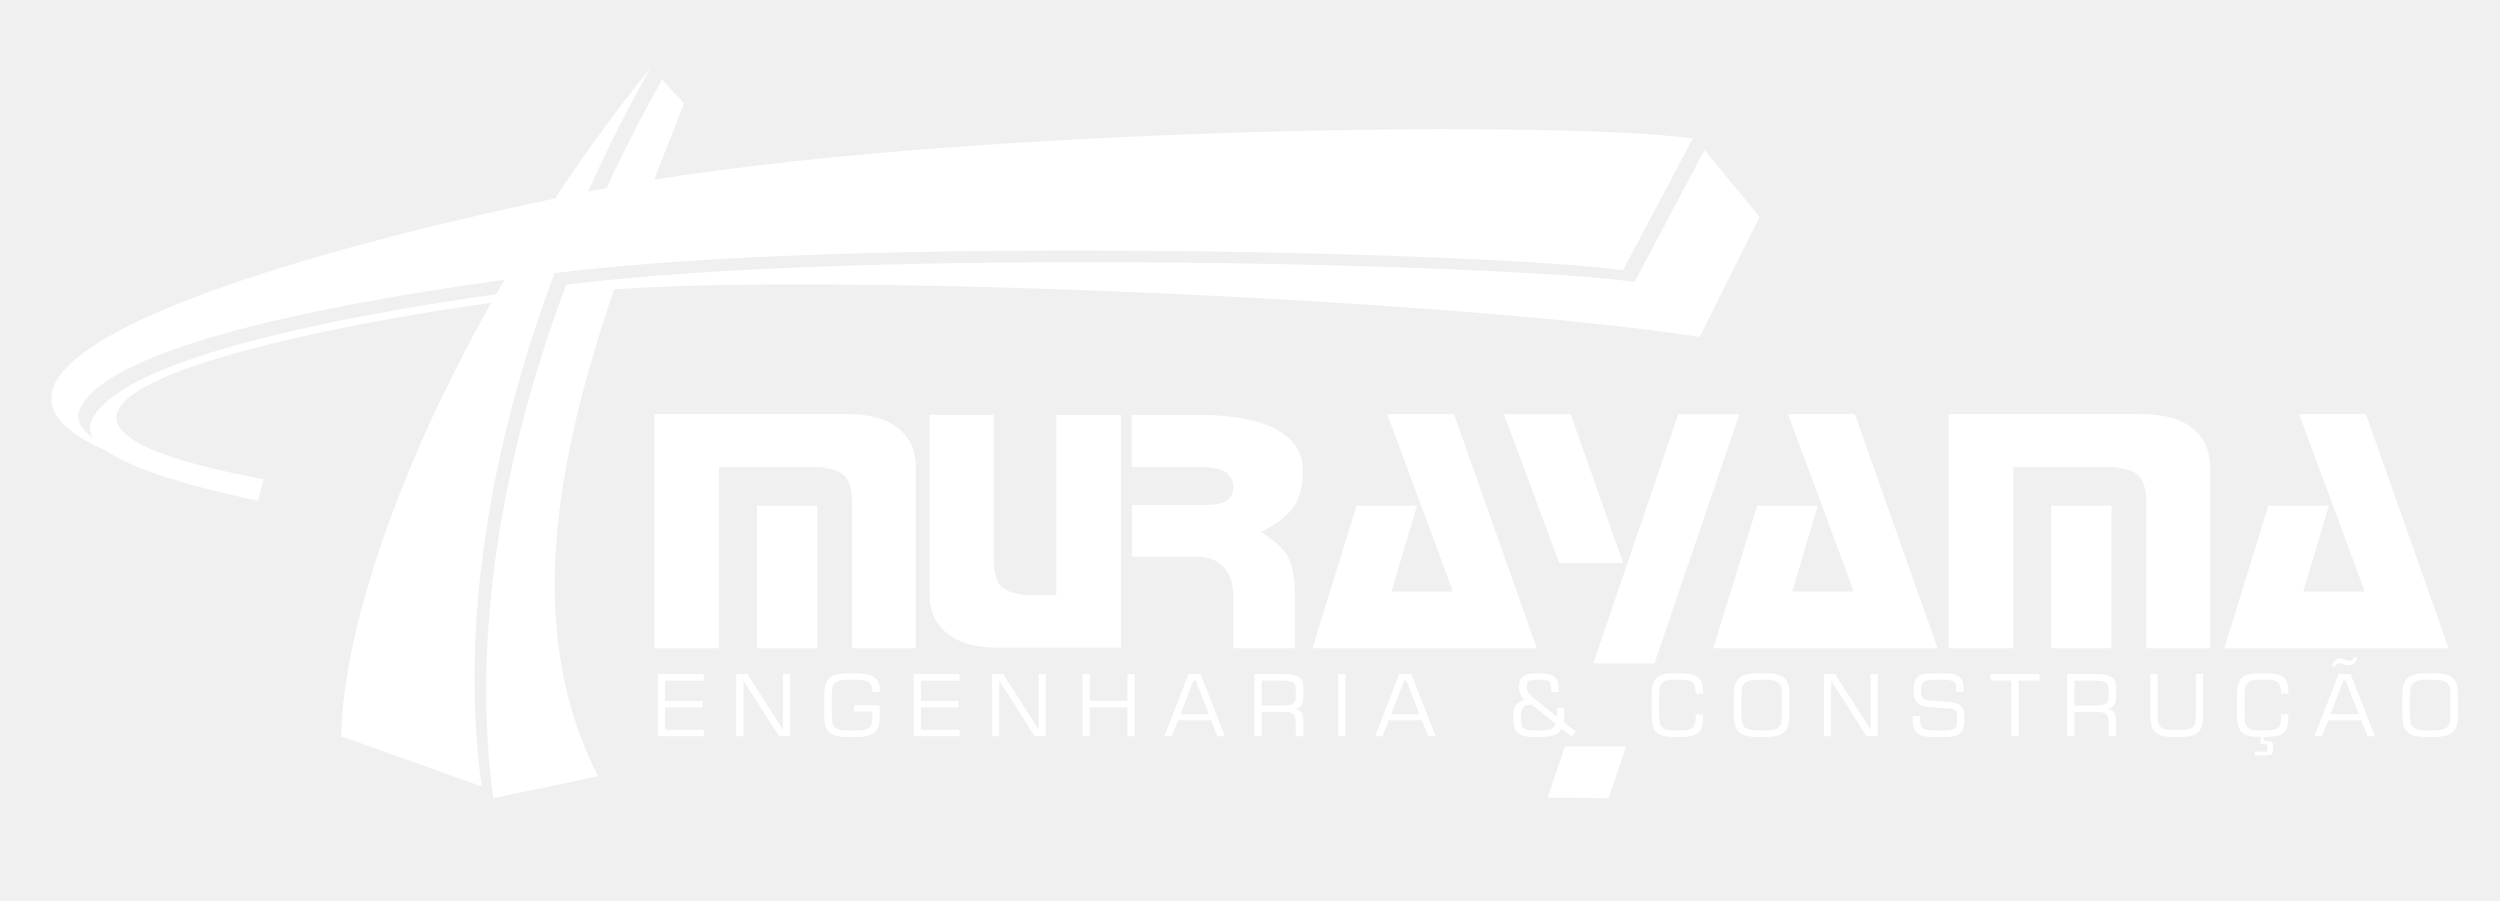
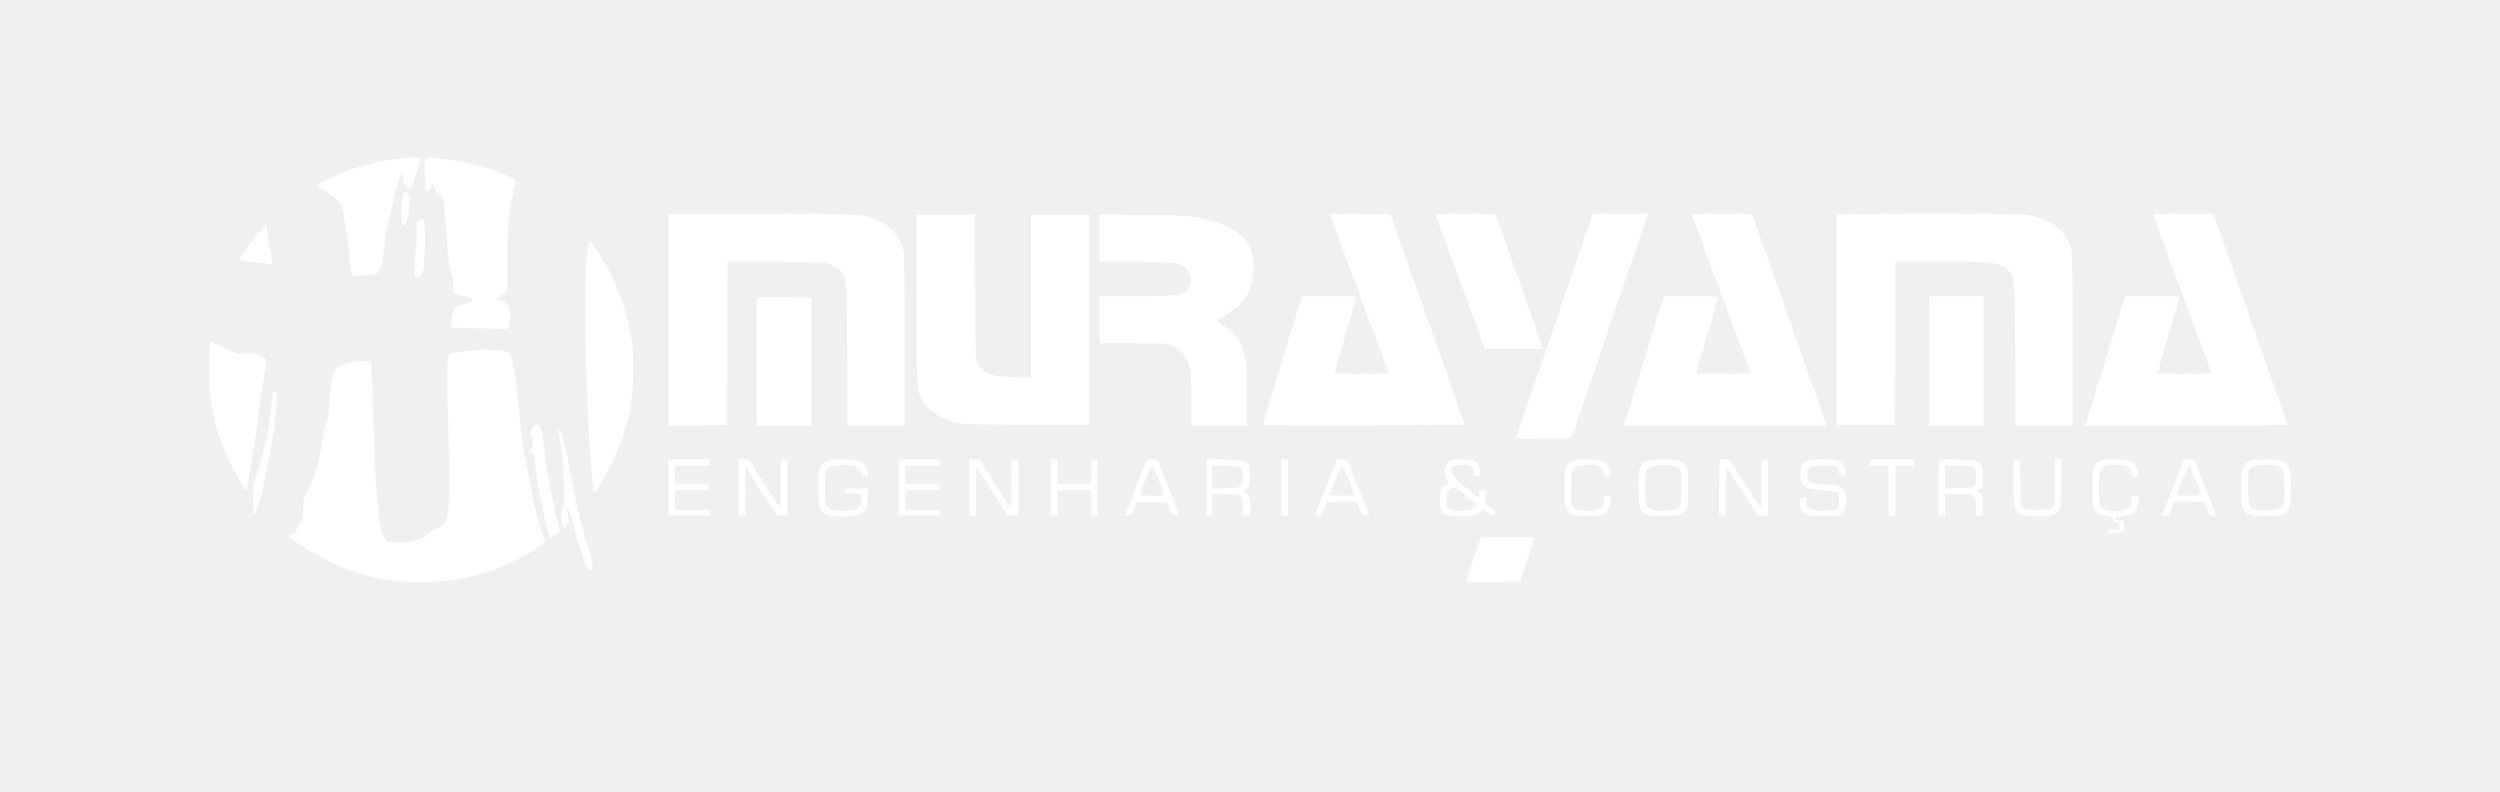
- <svg xmlns="http://www.w3.org/2000/svg" version="1.1" id="Camada_1" x="0px" y="0px" width="134px" height="48.256px" viewBox="0 0 134 48.256" enable-background="new 0 0 134 48.256" xml:space="preserve">
-   <path fill-rule="evenodd" clip-rule="evenodd" fill="#FFFFFF" d="M90.735,7.42l-3.746,7.067c-6.303-0.921-40.908-1.9-57.266,0.152  c-3.459,9.214-5.095,18.979-3.903,27.518l-5.186-1.861l-2.338-0.828c0.007-4.626,2.464-13.739,8.747-24.476  C15.382,16.6,5.742,18.926,4.298,21.878c-0.576,1.178,1.105,2.686,8.893,4.339c-22.116-4.178-5.497-10.925,16.563-15.582  c0.071-0.106,0.14-0.214,0.212-0.321l-0.001,0.002c1.519-2.283,3.158-4.526,4.904-6.673c-1.212,2.136-2.333,4.354-3.349,6.626  C48.272,6.86,82.916,6.365,90.735,7.42" />
-   <path fill="#FFFFFF" d="M113.176,34.746h-3.23v-7.642h3.23V34.746z M118.46,34.746h-3.412v-7.67c0-0.757-0.124-1.271-0.374-1.539  c-0.314-0.342-0.939-0.514-1.872-0.514h-4.883v9.723h-3.466V22.195h10.317c1.23,0,2.164,0.268,2.803,0.804  c0.591,0.502,0.887,1.184,0.887,2.041V34.746z M103.855,34.746H91.832l2.358-7.642h3.244l-1.372,4.604h3.301l-3.523-9.514h3.578  L103.855,34.746z M85.399,35.561l4.559-13.365h3.273l-4.553,13.365H85.399z M86.22,42.78l-3.273-0.025l0.938-2.748h3.28L86.22,42.78  z M82.373,34.746H70.35l2.356-7.642h3.245l-1.372,4.604h3.3l-3.522-9.514h3.577L82.373,34.746z M69.835,25.232  c0,0.721-0.138,1.321-0.415,1.804c-0.315,0.535-0.925,1.03-1.831,1.482c0.712,0.462,1.174,0.869,1.387,1.22  c0.286,0.474,0.43,1.212,0.43,2.221v2.787h-3.301v-2.761c0-0.666-0.168-1.189-0.506-1.572c-0.337-0.386-0.82-0.576-1.449-0.576  h-3.467v-2.761h3.384h0.319c0.526,0,0.905-0.04,1.138-0.125c0.388-0.138,0.581-0.411,0.581-0.818c0-0.462-0.212-0.775-0.637-0.942  c-0.277-0.111-0.726-0.167-1.346-0.167h-3.468v-2.787h3.495c2.172,0,3.73,0.347,4.673,1.039  C69.498,23.775,69.835,24.427,69.835,25.232z M60.085,34.718h-6.573c-1.22,0-2.149-0.269-2.788-0.804  c-0.6-0.499-0.901-1.18-0.901-2.039v-9.639h3.44v7.601c0,0.766,0.12,1.284,0.36,1.553c0.306,0.342,0.925,0.514,1.86,0.514h1.137  v-9.667h3.466V34.718z M43.804,34.746h-3.23v-7.642h3.23V34.746z M49.088,34.746h-3.413v-7.67c0-0.757-0.125-1.271-0.375-1.539  c-0.314-0.342-0.938-0.514-1.872-0.514h-4.881v9.723h-3.467V22.195h10.318c1.23,0,2.164,0.268,2.801,0.804  c0.592,0.502,0.889,1.182,0.889,2.041V34.746z M86.998,30.181l-3.424-0.003l-2.964-7.982h3.578L86.998,30.181z M35.491,4.266  l1.175,1.285c-0.646,1.624-1.286,3.244-1.901,4.856c-0.914,0.155-1.791,0.316-2.623,0.485C33.159,8.621,34.279,6.402,35.491,4.266z   M27.394,16.087c-12.397,1.621-32.338,6.054-13.258,9.598l-0.321,1.156c-7.787-1.654-9.469-3.161-8.893-4.339  c1.445-2.952,11.083-5.278,22.746-6.886C27.575,15.774,27.483,15.93,27.394,16.087z M91.106,18.062  c-12.779-1.995-46.026-3.445-58.193-2.548c-3.191,9.394-4.797,18.358-0.862,26.092l-5.607,1.175  c-1.192-8.538,0.443-18.304,3.903-27.518c16.358-2.052,50.963-1.072,57.265-0.152l3.747-7.066l2.957,3.582L91.106,18.062z   M131.247,34.746h-12.023l2.357-7.642h3.245l-1.374,4.604h3.301l-3.522-9.514h3.579L131.247,34.746z" />
-   <g>
-     <path fill="#FFFFFF" d="M35.262,39.461v-3.333h2.463v0.354h-2.076v1.09h2.017v0.341h-2.017v1.199h2.076v0.35H35.262z" />
-     <path fill="#FFFFFF" d="M39.461,39.461v-3.333h0.599l1.903,2.975v-2.975h0.387v3.333h-0.599l-1.903-2.979v2.979H39.461z" />
-     <path fill="#FFFFFF" d="M44.18,37.229c0-0.426,0.093-0.722,0.278-0.89s0.515-0.252,0.986-0.252h0.445   c0.433,0,0.752,0.069,0.957,0.209s0.308,0.357,0.308,0.652v0.142h-0.401V37.05c0-0.229-0.061-0.39-0.184-0.479   c-0.123-0.091-0.356-0.136-0.703-0.136h-0.309c-0.24,0-0.414,0.013-0.519,0.038c-0.105,0.025-0.195,0.068-0.27,0.128   c-0.067,0.055-0.115,0.129-0.143,0.222c-0.027,0.092-0.041,0.259-0.041,0.499v0.949c0,0.238,0.014,0.404,0.041,0.496   c0.027,0.093,0.075,0.167,0.143,0.222c0.074,0.061,0.162,0.103,0.265,0.128c0.102,0.025,0.276,0.038,0.523,0.038h0.309   c0.224,0,0.382-0.011,0.475-0.033s0.173-0.061,0.24-0.114c0.063-0.051,0.107-0.12,0.134-0.208c0.025-0.089,0.038-0.239,0.038-0.452   v-0.206h-0.974v-0.338h1.375v0.557c0,0.427-0.093,0.724-0.278,0.892c-0.186,0.167-0.514,0.25-0.986,0.25h-0.445   c-0.472,0-0.801-0.083-0.986-0.25c-0.186-0.168-0.278-0.465-0.278-0.892V37.229z" />
-     <path fill="#FFFFFF" d="M48.971,39.461v-3.333h2.463v0.354h-2.076v1.09h2.017v0.341h-2.017v1.199h2.076v0.35H48.971z" />
-     <path fill="#FFFFFF" d="M53.17,39.461v-3.333h0.599l1.903,2.975v-2.975h0.387v3.333H55.46l-1.903-2.979v2.979H53.17z" />
-     <path fill="#FFFFFF" d="M58.024,39.461v-3.333h0.387v1.439h2.023v-1.439h0.387v3.333h-0.387v-1.545h-2.023v1.545H58.024z" />
-     <path fill="#FFFFFF" d="M62.412,39.461l1.297-3.333h0.64l1.304,3.333h-0.4l-0.335-0.853h-1.776l-0.328,0.853H62.412z    M63.271,38.279h1.521l-0.701-1.798h-0.125L63.271,38.279z" />
-     <path fill="#FFFFFF" d="M67.235,39.461v-3.333h1.585c0.395,0,0.666,0.056,0.814,0.167c0.149,0.111,0.224,0.31,0.224,0.594v0.504   c0,0.175-0.038,0.312-0.112,0.411c-0.075,0.099-0.188,0.161-0.341,0.187c0.167,0.037,0.284,0.105,0.352,0.204   s0.102,0.253,0.102,0.465v0.802h-0.406v-0.688c0-0.238-0.04-0.4-0.119-0.484s-0.234-0.126-0.466-0.126h-1.245v1.298H67.235z    M68.742,36.481h-1.12v1.334h1.12c0.293,0,0.484-0.034,0.574-0.103c0.091-0.068,0.136-0.191,0.136-0.369v-0.39   c0-0.181-0.044-0.305-0.131-0.372C69.234,36.516,69.041,36.481,68.742,36.481z" />
-     <path fill="#FFFFFF" d="M71.724,39.461v-3.333h0.392v3.333H71.724z" />
-     <path fill="#FFFFFF" d="M73.706,39.461l1.297-3.333h0.64l1.304,3.333h-0.4l-0.335-0.853h-1.776l-0.328,0.853H73.706z    M74.564,38.279h1.521l-0.701-1.798H75.26L74.564,38.279z" />
-     <path fill="#FFFFFF" d="M83.697,39.049c-0.08,0.17-0.211,0.289-0.392,0.356c-0.181,0.066-0.499,0.101-0.955,0.101   c-0.324,0-0.559-0.021-0.703-0.063c-0.145-0.043-0.264-0.116-0.356-0.219c-0.062-0.07-0.106-0.168-0.135-0.293   c-0.028-0.126-0.042-0.297-0.042-0.515c0-0.284,0.049-0.494,0.146-0.632c0.098-0.137,0.259-0.228,0.485-0.271   c-0.109-0.073-0.191-0.168-0.244-0.283s-0.079-0.257-0.079-0.424c0-0.269,0.074-0.456,0.222-0.562   c0.148-0.104,0.424-0.157,0.826-0.157c0.379,0,0.65,0.057,0.815,0.17c0.166,0.113,0.248,0.299,0.248,0.558v0.279h-0.392V36.84   c0-0.16-0.035-0.268-0.106-0.322c-0.07-0.056-0.259-0.083-0.565-0.083c-0.294,0-0.475,0.024-0.542,0.074   c-0.066,0.049-0.1,0.148-0.1,0.298c0,0.212,0.109,0.404,0.33,0.579c0.011,0.009,0.021,0.017,0.028,0.022l1.265,1.003v-0.463h0.391   v0.49c0,0.032-0.002,0.07-0.007,0.113c-0.005,0.044-0.013,0.093-0.023,0.148l0.663,0.523l-0.227,0.26L83.697,39.049z    M83.379,38.792l-1.293-1.025c-0.214,0.003-0.362,0.052-0.445,0.146c-0.084,0.095-0.125,0.274-0.125,0.538   c0,0.187,0.01,0.319,0.031,0.398s0.057,0.139,0.107,0.18c0.055,0.046,0.142,0.078,0.261,0.097c0.118,0.019,0.333,0.028,0.643,0.028   c0.257,0,0.448-0.028,0.575-0.085C83.261,39.013,83.343,38.92,83.379,38.792z" />
-     <path fill="#FFFFFF" d="M88.527,37.229c0-0.427,0.086-0.724,0.259-0.891c0.172-0.168,0.476-0.251,0.911-0.251h0.411   c0.432,0,0.735,0.072,0.91,0.216c0.175,0.145,0.262,0.389,0.262,0.733v0.146h-0.401v-0.092c0-0.253-0.054-0.425-0.162-0.518   c-0.108-0.092-0.321-0.139-0.637-0.139h-0.271c-0.213,0-0.367,0.013-0.464,0.037s-0.177,0.066-0.241,0.124   c-0.064,0.057-0.11,0.131-0.136,0.223c-0.026,0.092-0.039,0.26-0.039,0.503v0.949c0,0.241,0.013,0.408,0.039,0.5   c0.025,0.092,0.071,0.166,0.136,0.223c0.064,0.059,0.143,0.1,0.234,0.124s0.249,0.037,0.471,0.037h0.271   c0.323,0,0.539-0.049,0.646-0.146c0.107-0.097,0.161-0.283,0.161-0.558c0-0.041-0.001-0.073-0.002-0.096   c0-0.022-0.002-0.044-0.003-0.063h0.398v0.219c0,0.37-0.085,0.628-0.254,0.772s-0.475,0.217-0.918,0.217h-0.411   c-0.436,0-0.739-0.083-0.911-0.25c-0.173-0.168-0.259-0.465-0.259-0.892V37.229z" />
-     <path fill="#FFFFFF" d="M92.938,37.229c0-0.426,0.093-0.722,0.278-0.89s0.516-0.252,0.988-0.252h0.443   c0.479,0,0.809,0.083,0.992,0.248c0.184,0.166,0.274,0.464,0.274,0.894v1.13c0,0.427-0.093,0.724-0.279,0.892   c-0.187,0.167-0.516,0.25-0.987,0.25h-0.443c-0.473,0-0.803-0.083-0.988-0.25c-0.186-0.168-0.278-0.465-0.278-0.892V37.229z    M94.533,36.435h-0.217c-0.247,0-0.422,0.013-0.523,0.038c-0.103,0.025-0.19,0.068-0.265,0.128   c-0.069,0.057-0.118,0.133-0.146,0.229c-0.028,0.096-0.042,0.261-0.042,0.495v0.945c0,0.232,0.014,0.396,0.042,0.491   s0.077,0.17,0.146,0.227c0.074,0.061,0.162,0.103,0.265,0.128c0.102,0.025,0.276,0.038,0.523,0.038h0.217   c0.247,0,0.422-0.013,0.526-0.038c0.104-0.025,0.192-0.067,0.267-0.128c0.067-0.055,0.114-0.129,0.143-0.222   c0.027-0.092,0.041-0.258,0.041-0.496v-0.949c0-0.234-0.015-0.399-0.043-0.496c-0.028-0.096-0.076-0.173-0.146-0.229   c-0.072-0.058-0.16-0.1-0.262-0.124C94.957,36.447,94.781,36.435,94.533,36.435z" />
-     <path fill="#FFFFFF" d="M97.761,39.461v-3.333h0.599l1.903,2.975v-2.975h0.388v3.333h-0.6l-1.903-2.979v2.979H97.761z" />
-     <path fill="#FFFFFF" d="M102.518,38.375h0.392v0.063c0,0.198,0.016,0.345,0.047,0.438s0.083,0.16,0.155,0.199   c0.057,0.029,0.145,0.051,0.262,0.063c0.118,0.013,0.361,0.02,0.729,0.02c0.199,0,0.354-0.013,0.465-0.037   c0.109-0.024,0.191-0.064,0.245-0.12c0.029-0.029,0.052-0.08,0.065-0.152c0.015-0.071,0.021-0.168,0.021-0.291   c0-0.247-0.026-0.403-0.079-0.467s-0.156-0.101-0.313-0.112l-1.082-0.081c-0.324-0.023-0.549-0.101-0.673-0.23   s-0.187-0.349-0.187-0.656c0-0.193,0.021-0.35,0.062-0.468c0.041-0.117,0.107-0.215,0.198-0.293c0.071-0.06,0.17-0.102,0.297-0.126   c0.128-0.025,0.353-0.037,0.675-0.037h0.125c0.36,0,0.614,0.017,0.761,0.049c0.147,0.033,0.271,0.09,0.369,0.17   c0.067,0.054,0.118,0.131,0.15,0.229c0.032,0.1,0.048,0.223,0.048,0.371c0,0.043,0,0.076-0.001,0.1   c-0.001,0.022-0.002,0.043-0.004,0.062h-0.392v-0.083c0-0.122-0.007-0.216-0.022-0.281c-0.015-0.064-0.038-0.112-0.071-0.145   c-0.049-0.046-0.136-0.078-0.261-0.097s-0.362-0.028-0.711-0.028c-0.362,0-0.589,0.039-0.682,0.116   c-0.093,0.078-0.14,0.233-0.14,0.466c0,0.191,0.03,0.323,0.091,0.396s0.178,0.115,0.351,0.128l1.104,0.088   c0.289,0.023,0.492,0.1,0.608,0.227c0.116,0.128,0.175,0.341,0.175,0.64c0,0.218-0.015,0.382-0.045,0.491s-0.079,0.201-0.148,0.274   c-0.085,0.091-0.199,0.154-0.343,0.191c-0.145,0.036-0.406,0.055-0.787,0.055h-0.175c-0.323,0-0.553-0.016-0.688-0.047   c-0.134-0.031-0.246-0.086-0.336-0.164c-0.088-0.071-0.153-0.168-0.194-0.291c-0.042-0.122-0.063-0.277-0.063-0.465V38.375z" />
-     <path fill="#FFFFFF" d="M106.69,36.481v-0.354h2.631v0.354h-1.123v2.979h-0.39v-2.979H106.69z" />
-     <path fill="#FFFFFF" d="M110.802,39.461v-3.333h1.585c0.395,0,0.666,0.056,0.814,0.167c0.149,0.111,0.224,0.31,0.224,0.594v0.504   c0,0.175-0.038,0.312-0.112,0.411c-0.075,0.099-0.188,0.161-0.341,0.187c0.167,0.037,0.284,0.105,0.352,0.204   s0.102,0.253,0.102,0.465v0.802h-0.406v-0.688c0-0.238-0.04-0.4-0.119-0.484s-0.234-0.126-0.466-0.126h-1.245v1.298H110.802z    M112.309,36.481h-1.12v1.334h1.12c0.293,0,0.484-0.034,0.574-0.103c0.091-0.068,0.136-0.191,0.136-0.369v-0.39   c0-0.181-0.044-0.305-0.131-0.372C112.801,36.516,112.607,36.481,112.309,36.481z" />
-     <path fill="#FFFFFF" d="M115.258,36.128h0.392v2.187c0,0.215,0.012,0.365,0.036,0.45s0.066,0.154,0.127,0.206   c0.063,0.054,0.138,0.092,0.225,0.113c0.088,0.021,0.238,0.032,0.452,0.032h0.368c0.215,0,0.367-0.011,0.455-0.032   s0.163-0.06,0.227-0.113c0.058-0.051,0.099-0.118,0.122-0.204c0.023-0.085,0.035-0.235,0.035-0.452v-2.187h0.392v2.231   c0,0.426-0.088,0.722-0.265,0.89c-0.178,0.168-0.49,0.252-0.938,0.252h-0.425c-0.448,0-0.761-0.084-0.938-0.252   s-0.266-0.464-0.266-0.89V36.128z" />
-     <path fill="#FFFFFF" d="M119.904,37.229c0-0.427,0.086-0.724,0.259-0.891c0.172-0.168,0.476-0.251,0.911-0.251h0.411   c0.432,0,0.735,0.072,0.91,0.216c0.175,0.145,0.262,0.389,0.262,0.733v0.146h-0.401v-0.092c0-0.253-0.054-0.425-0.162-0.518   c-0.108-0.092-0.321-0.139-0.637-0.139h-0.271c-0.213,0-0.367,0.013-0.464,0.037s-0.177,0.066-0.241,0.124   c-0.064,0.057-0.11,0.131-0.136,0.223c-0.026,0.092-0.039,0.26-0.039,0.503v0.949c0,0.241,0.013,0.408,0.039,0.5   c0.025,0.092,0.071,0.166,0.136,0.223c0.064,0.059,0.143,0.1,0.234,0.124s0.249,0.037,0.471,0.037h0.271   c0.323,0,0.539-0.049,0.646-0.146c0.107-0.097,0.161-0.283,0.161-0.558c0-0.041-0.001-0.073-0.002-0.096   c0-0.022-0.002-0.044-0.003-0.063h0.398v0.219c0,0.37-0.085,0.628-0.254,0.772s-0.475,0.217-0.918,0.217h-0.411   c-0.436,0-0.739-0.083-0.911-0.25c-0.173-0.168-0.259-0.465-0.259-0.892V37.229z M121.324,39.461v0.258h0.151   c0.149,0,0.246,0.02,0.29,0.06c0.044,0.041,0.066,0.143,0.066,0.307c0,0.181-0.021,0.293-0.063,0.337   c-0.042,0.044-0.139,0.066-0.289,0.066h-0.623v-0.197h0.503c0.083,0,0.134-0.01,0.152-0.031c0.02-0.021,0.028-0.083,0.028-0.186   c0-0.091-0.008-0.147-0.024-0.169s-0.07-0.032-0.161-0.032h-0.185v-0.412H121.324z" />
-     <path fill="#FFFFFF" d="M124.056,39.461l1.297-3.333h0.64l1.304,3.333h-0.4l-0.335-0.853h-1.776l-0.328,0.853H124.056z    M124.914,38.279h1.521l-0.701-1.798h-0.125L124.914,38.279z M126.355,35.253c-0.041,0.134-0.1,0.235-0.175,0.302   c-0.076,0.067-0.168,0.101-0.276,0.101c-0.021,0-0.046-0.001-0.071-0.005c-0.026-0.004-0.055-0.01-0.084-0.017l-0.225-0.063   c-0.028-0.009-0.052-0.015-0.07-0.019s-0.038-0.006-0.057-0.006c-0.044,0-0.085,0.015-0.123,0.043   c-0.037,0.028-0.069,0.067-0.094,0.118h-0.189c0.035-0.13,0.092-0.229,0.17-0.299c0.079-0.069,0.176-0.104,0.29-0.104   c0.025,0,0.049,0.001,0.068,0.004c0.021,0.003,0.04,0.008,0.057,0.014l0.229,0.069c0.019,0.006,0.04,0.011,0.063,0.016   s0.046,0.007,0.066,0.007c0.053,0,0.099-0.013,0.135-0.039c0.037-0.026,0.067-0.067,0.091-0.122H126.355z" />
-     <path fill="#FFFFFF" d="M128.769,37.229c0-0.426,0.093-0.722,0.278-0.89s0.516-0.252,0.988-0.252h0.443   c0.479,0,0.809,0.083,0.992,0.248c0.184,0.166,0.274,0.464,0.274,0.894v1.13c0,0.427-0.093,0.724-0.279,0.892   c-0.187,0.167-0.516,0.25-0.987,0.25h-0.443c-0.473,0-0.803-0.083-0.988-0.25c-0.186-0.168-0.278-0.465-0.278-0.892V37.229z    M130.363,36.435h-0.217c-0.247,0-0.422,0.013-0.523,0.038c-0.103,0.025-0.19,0.068-0.265,0.128   c-0.069,0.057-0.118,0.133-0.146,0.229c-0.028,0.096-0.042,0.261-0.042,0.495v0.945c0,0.232,0.014,0.396,0.042,0.491   s0.077,0.17,0.146,0.227c0.074,0.061,0.162,0.103,0.265,0.128c0.102,0.025,0.276,0.038,0.523,0.038h0.217   c0.247,0,0.422-0.013,0.526-0.038c0.104-0.025,0.192-0.067,0.267-0.128c0.067-0.055,0.114-0.129,0.143-0.222   c0.027-0.092,0.041-0.258,0.041-0.496v-0.949c0-0.234-0.015-0.399-0.043-0.496c-0.028-0.096-0.076-0.173-0.146-0.229   c-0.072-0.058-0.16-0.1-0.262-0.124C130.787,36.447,130.611,36.435,130.363,36.435z" />
+ <svg xmlns="http://www.w3.org/2000/svg" version="1.0" width="2667" height="844" preserveAspectRatio="xMidYMid meet">
+   <rect id="backgroundrect" width="100%" height="100%" x="0" y="0" fill="none" stroke="none" />
+   <g class="currentLayer" style="">
+     <g transform="translate(0,844) scale(0.1,-0.1) " fill="#ffffff" stroke="#ffffff" id="svg_1" class="selected" stroke-opacity="1" fill-opacity="1">
+       <path d="M4280 6749 c-189 -17 -433 -75 -612 -145 -91 -36 -288 -130 -288 -138 0 -2 34 -25 75 -51 105 -65 179 -135 193 -182 23 -79 53 -265 77 -481 14 -123 25 -230 25 -239 0 -14 14 -15 118 -10 64 3 129 11 144 17 40 19 57 66 74 198 27 220 46 332 70 420 13 48 40 156 59 239 39 173 58 221 81 203 9 -9 12 -24 8 -49 -7 -44 24 -91 61 -91 28 0 38 15 55 90 7 30 21 72 31 95 9 22 20 61 24 88 l7 47 -53 -1 c-30 -1 -97 -6 -149 -10z" id="svg_2" stroke="#ffffff" stroke-opacity="1" fill="#ffffff" fill-opacity="1" />
+       <path d="M4534 6746 c-11 -29 0 -324 13 -337 18 -18 53 16 53 53 0 42 13 34 35 -24 14 -36 30 -59 52 -73 20 -12 37 -33 43 -55 6 -19 18 -145 26 -280 18 -311 38 -474 61 -509 13 -19 17 -45 16 -101 -1 -41 0 -82 3 -91 5 -19 42 -35 99 -44 67 -11 105 -26 105 -41 0 -17 -94 -64 -130 -64 -54 -1 -85 -54 -96 -163 l-7 -66 34 -5 c19 -3 158 -7 310 -9 l276 -5 7 61 c17 168 5 204 -83 236 -34 12 -61 24 -61 27 0 3 24 16 54 29 76 34 78 41 70 319 -9 322 15 612 67 811 12 44 22 86 23 94 2 27 -281 137 -475 185 -111 27 -271 51 -407 61 -68 5 -83 4 -88 -9z" id="svg_3" stroke="#ffffff" stroke-opacity="1" fill="#ffffff" fill-opacity="1" />
+       <path d="M4300 6371 c-5 -11 -13 -84 -16 -163 -5 -117 -3 -146 9 -162 14 -19 15 -19 33 8 36 57 58 248 34 310 -11 31 -45 35 -60 7z" id="svg_4" stroke="#ffffff" stroke-opacity="1" fill="#ffffff" fill-opacity="1" />
+       <path d="M7130 5030 l0 -1130 313 2 312 3 3 873 2 873 513 -3 c502 -4 513 -4 580 -26 88 -30 136 -76 162 -158 18 -55 19 -107 23 -811 l3 -753 305 0 304 0 0 899 c0 555 -4 919 -10 952 -33 181 -176 323 -375 374 -123 31 -238 35 -1182 35 l-953 0 0 -1130z" id="svg_5" stroke="#ffffff" stroke-opacity="1" fill="#ffffff" fill-opacity="1" />
+       <path d="M14190 6153 c0 -5 141 -388 314 -853 l313 -845 -290 -3 c-160 -1 -291 -1 -293 1 -2 2 50 184 116 404 66 221 120 407 120 412 0 8 -92 11 -289 11 l-289 0 -11 -32 c-101 -321 -411 -1341 -408 -1344 2 -2 488 -3 1079 -2 l1076 3 -398 1125 -398 1125 -321 3 c-177 1 -321 -1 -321 -5z" id="svg_6" stroke="#ffffff" stroke-opacity="1" fill="#ffffff" fill-opacity="1" />
+       <path d="M15312 6151 c2 -4 122 -328 267 -720 l264 -711 308 0 308 0 -39 113 c-100 290 -460 1310 -465 1318 -8 12 -648 12 -643 0z" id="svg_7" stroke="#ffffff" stroke-opacity="1" fill="#ffffff" fill-opacity="1" />
+       <path d="M16985 6143 c-5 -14 -519 -1517 -781 -2286 l-33 -97 297 2 296 3 273 800 c150 440 333 979 407 1198 l135 397 -293 0 c-271 0 -294 -1 -301 -17z" id="svg_8" stroke="#ffffff" stroke-opacity="1" fill="#ffffff" fill-opacity="1" />
+       <path d="M18050 6153 c0 -5 141 -388 313 -853 l313 -845 -289 -3 c-160 -1 -292 -1 -294 1 -2 2 51 185 117 406 66 222 120 407 120 412 0 5 -125 9 -289 9 l-290 0 -35 -112 c-122 -395 -377 -1223 -382 -1243 l-6 -25 1077 0 1077 0 -4 23 c-4 17 -758 2155 -783 2220 -7 16 -32 17 -326 17 -175 0 -319 -3 -319 -7z" id="svg_9" stroke="#ffffff" stroke-opacity="1" fill="#ffffff" fill-opacity="1" />
+       <path d="M19595 6148 c-3 -7 -4 -515 -3 -1128 l3 -1115 310 0 310 0 3 873 2 872 478 0 c506 -1 587 -7 669 -48 53 -28 88 -71 110 -135 16 -47 18 -121 21 -809 l3 -758 304 0 305 0 0 905 c0 626 -3 920 -11 957 -46 218 -227 356 -512 387 -147 17 -1986 15 -1992 -1z" id="svg_10" stroke="#ffffff" stroke-opacity="1" fill="#ffffff" fill-opacity="1" />
+       <path d="M22970 6153 c0 -5 141 -388 313 -853 l313 -845 -289 -3 c-160 -1 -292 -1 -294 1 -1 2 51 185 117 406 66 221 120 406 120 411 0 6 -109 10 -290 10 l-289 0 -32 -102 c-17 -57 -110 -357 -205 -667 -96 -311 -177 -575 -180 -588 l-6 -23 1076 0 c855 0 1076 3 1076 13 0 10 -751 2145 -781 2220 l-11 27 -319 0 c-176 0 -319 -3 -319 -7z" id="svg_11" stroke="#ffffff" stroke-opacity="1" fill="#ffffff" fill-opacity="1" />
+       <path d="M9780 5253 c0 -977 0 -970 56 -1074 72 -132 227 -226 424 -258 41 -7 307 -11 713 -11 l647 0 0 1120 0 1120 -310 0 -310 0 0 -872 0 -871 -172 6 c-271 10 -357 45 -405 167 -17 42 -18 103 -21 808 l-3 762 -309 0 -310 0 0 -897z" id="svg_12" stroke="#ffffff" stroke-opacity="1" fill="#ffffff" fill-opacity="1" />
+       <path d="M11730 5902 l0 -251 393 -3 c339 -4 399 -7 445 -22 73 -24 111 -60 127 -123 22 -86 -4 -156 -69 -187 -64 -30 -145 -36 -523 -36 l-373 0 0 -250 0 -250 355 0 c330 0 358 -1 408 -20 115 -43 188 -146 207 -290 5 -41 10 -186 10 -322 l0 -248 296 0 296 0 -4 348 c-5 315 -7 354 -27 426 -11 44 -32 98 -45 121 -29 49 -133 149 -199 190 -26 17 -47 32 -47 35 1 3 39 27 85 54 200 116 283 238 305 448 35 340 -161 526 -638 605 -76 12 -197 17 -549 20 l-453 5 0 -250z" id="svg_13" stroke="#ffffff" stroke-opacity="1" fill="#ffffff" fill-opacity="1" />
+       <path d="M4461 6081 c-18 -18 -19 -30 -14 -108 3 -55 -1 -133 -11 -208 -9 -65 -16 -152 -16 -192 0 -61 3 -74 19 -83 64 -34 90 68 94 366 2 194 -4 244 -33 244 -11 0 -29 -9 -39 -19z" id="svg_14" stroke="#ffffff" stroke-opacity="1" fill="#ffffff" fill-opacity="1" />
+       <path d="M2762 5955 c-88 -106 -202 -266 -202 -284 0 -6 4 -11 8 -11 5 0 82 -9 171 -20 90 -11 165 -19 166 -18 2 2 -6 48 -17 103 -11 55 -25 152 -32 215 l-12 115 -82 -100z" id="svg_15" stroke="#ffffff" stroke-opacity="1" fill="#ffffff" fill-opacity="1" />
+       <path d="M6286 5849 c-3 -13 -10 -44 -16 -69 -49 -217 -20 -1783 46 -2415 7 -77 14 -148 14 -157 0 -35 21 -17 71 60 78 120 191 355 237 492 87 263 116 446 116 730 1 217 -9 315 -50 498 -65 291 -199 590 -369 825 -40 55 -44 58 -49 36z" id="svg_16" stroke="#ffffff" stroke-opacity="1" fill="#ffffff" fill-opacity="1" />
+       <path d="M20580 4590 l0 -690 290 0 290 0 0 690 0 690 -290 0 -290 0 0 -690z" id="svg_17" stroke="#ffffff" stroke-opacity="1" fill="#ffffff" fill-opacity="1" />
+       <path d="M8075 5258 c-3 -7 -4 -317 -3 -688 l3 -675 290 0 290 0 0 685 0 685 -288 3 c-225 2 -289 0 -292 -10z" id="svg_18" stroke="#ffffff" stroke-opacity="1" fill="#ffffff" fill-opacity="1" />
+       <path d="M2245 4783 c-14 -33 -18 -424 -6 -533 29 -264 99 -508 216 -745 67 -137 163 -301 171 -293 15 15 119 670 140 883 8 82 26 208 40 280 39 200 40 219 16 243 -33 33 -118 53 -213 51 -79 -2 -89 1 -179 41 -52 23 -114 53 -136 67 -39 22 -42 22 -49 6z" id="svg_19" stroke="#ffffff" stroke-opacity="1" fill="#ffffff" fill-opacity="1" />
+       <path d="M5018 4700 c-105 -10 -204 -30 -223 -44 -26 -19 -30 -242 -14 -694 16 -468 16 -869 0 -976 -15 -107 -43 -155 -98 -171 -23 -7 -70 -36 -103 -64 -78 -65 -158 -91 -295 -98 -129 -7 -167 7 -195 69 -59 135 -90 521 -113 1405 -7 248 -15 454 -18 458 -4 3 -66 2 -138 -3 -251 -18 -282 -59 -301 -402 -8 -144 -13 -176 -39 -250 -19 -53 -34 -123 -40 -185 -12 -109 -55 -292 -94 -395 -21 -58 -41 -99 -95 -197 -9 -15 -16 -73 -20 -146 -5 -118 -6 -122 -34 -147 -17 -15 -28 -34 -28 -50 0 -36 -25 -67 -60 -75 -17 -4 -30 -9 -30 -12 0 -22 276 -197 425 -269 324 -157 615 -223 982 -224 370 0 684 71 998 225 101 50 296 165 324 191 2 2 -17 72 -43 156 -26 83 -56 201 -68 262 -19 103 -38 198 -89 446 -23 112 -61 405 -84 645 -32 345 -57 474 -98 513 -40 37 -210 51 -409 32z" id="svg_20" stroke="#ffffff" stroke-opacity="1" fill="#ffffff" fill-opacity="1" />
+       <path d="M2911 4233 c-5 -21 -12 -77 -15 -124 -15 -214 -101 -595 -179 -794 -12 -30 -16 -78 -17 -192 0 -190 16 -210 58 -73 89 291 221 1096 196 1194 -9 38 -32 32 -43 -11z" id="svg_21" stroke="#ffffff" stroke-opacity="1" fill="#ffffff" fill-opacity="1" />
+       <path d="M5686 3879 c-29 -34 -33 -71 -11 -109 20 -35 18 -80 -5 -118 -24 -39 -24 -43 -6 -36 24 9 35 -28 52 -173 28 -248 136 -743 162 -743 4 0 26 17 50 38 l43 37 -25 96 c-45 175 -116 559 -136 737 -22 196 -35 269 -52 289 -17 21 -45 15 -72 -18z" id="svg_22" stroke="#ffffff" stroke-opacity="1" fill="#ffffff" fill-opacity="1" />
+       <path d="M5963 3813 c3 -27 15 -104 26 -173 30 -179 41 -558 17 -614 -19 -45 -21 -148 -3 -189 l12 -28 28 29 c28 29 28 31 18 88 -13 71 -14 84 -1 84 11 0 52 -132 105 -335 57 -217 100 -315 138 -315 18 0 19 5 15 63 -3 36 -27 127 -56 216 -52 153 -109 393 -157 656 -64 353 -115 565 -136 565 -7 0 -9 -18 -6 -47z" id="svg_23" stroke="#ffffff" stroke-opacity="1" fill="#ffffff" fill-opacity="1" />
+       <path d="M7130 3240 l0 -300 220 0 220 0 0 30 0 30 -185 0 -185 0 0 105 0 105 180 0 180 0 0 35 0 35 -180 0 -180 0 0 95 0 95 185 0 185 0 0 35 0 35 -220 0 -220 0 0 -300z" id="svg_24" stroke="#ffffff" stroke-opacity="1" fill="#ffffff" fill-opacity="1" />
+       <path d="M7880 3240 l0 -300 35 0 35 0 2 262 3 261 165 -259 166 -259 57 -3 57 -3 0 301 0 300 -35 0 -35 0 -2 -265 -3 -265 -169 265 -170 265 -53 0 -53 0 0 -300z" id="svg_25" stroke="#ffffff" stroke-opacity="1" fill="#ffffff" fill-opacity="1" />
+       <path d="M8838 3528 c-51 -13 -95 -65 -103 -121 -4 -24 -5 -118 -3 -210 3 -150 5 -168 24 -194 39 -52 77 -66 189 -71 182 -8 260 14 295 83 9 18 16 68 18 123 l4 92 -127 0 -126 0 3 -27 c3 -28 3 -28 91 -31 l87 -3 0 -43 c0 -57 -15 -98 -43 -116 -31 -20 -219 -26 -272 -8 -65 21 -75 53 -75 238 0 174 6 195 60 222 40 21 200 25 262 7 39 -10 68 -48 68 -89 0 -16 6 -20 35 -20 34 0 35 1 35 39 0 54 -35 102 -90 123 -51 19 -267 23 -332 6z" id="svg_26" stroke="#ffffff" stroke-opacity="1" fill="#ffffff" fill-opacity="1" />
+       <path d="M9590 3240 l0 -300 220 0 220 0 0 30 0 30 -185 0 -185 0 0 105 0 105 180 0 180 0 0 35 0 35 -180 0 -180 0 0 95 0 95 185 0 185 0 0 35 0 35 -220 0 -220 0 0 -300z" id="svg_27" stroke="#ffffff" stroke-opacity="1" fill="#ffffff" fill-opacity="1" />
+       <path d="M10340 3240 l0 -300 35 0 35 0 2 262 3 262 166 -259 165 -260 57 -3 57 -3 0 301 0 300 -35 0 -35 0 -2 -265 -3 -265 -169 265 -169 265 -54 0 -53 0 0 -300z" id="svg_28" stroke="#ffffff" stroke-opacity="1" fill="#ffffff" fill-opacity="1" />
+       <path d="M11210 3240 l0 -300 35 0 35 0 0 135 0 135 180 0 180 0 0 -135 0 -135 35 0 35 0 0 301 0 300 -32 -3 -33 -3 -3 -127 -3 -128 -179 0 -180 0 0 130 0 130 -35 0 -35 0 0 -300z" id="svg_29" stroke="#ffffff" stroke-opacity="1" fill="#ffffff" fill-opacity="1" />
+       <path d="M12130 3273 c-57 -148 -109 -283 -117 -301 l-14 -33 38 3 c37 3 38 5 64 73 l27 70 162 0 162 0 27 -70 c26 -68 27 -70 64 -73 l37 -3 -19 48 c-10 26 -63 162 -117 301 l-98 252 -56 0 -56 0 -104 -267z m231 46 c32 -79 58 -150 58 -156 1 -10 -31 -13 -129 -13 -71 0 -130 4 -130 8 0 8 85 233 110 290 6 13 16 22 22 20 6 -2 38 -69 69 -149z" id="svg_30" stroke="#ffffff" stroke-opacity="1" fill="#ffffff" fill-opacity="1" />
+       <path d="M12870 3241 l0 -301 30 0 30 0 0 115 0 115 140 0 c136 0 142 -1 165 -25 23 -22 25 -32 25 -115 l0 -90 40 0 40 0 0 78 c0 97 -14 148 -46 168 l-25 17 23 11 c34 17 51 78 45 167 -9 140 -26 149 -284 157 l-183 5 0 -302z m376 205 c9 -13 14 -46 14 -96 0 -112 -4 -114 -186 -118 l-144 -4 0 122 0 121 151 -3 c135 -3 152 -5 165 -22z" id="svg_31" stroke="#ffffff" stroke-opacity="1" fill="#ffffff" fill-opacity="1" />
+       <path d="M13670 3240 l0 -300 35 0 35 0 0 300 0 300 -35 0 -35 0 0 -300z" id="svg_32" stroke="#ffffff" stroke-opacity="1" fill="#ffffff" fill-opacity="1" />
+       <path d="M14245 3498 c-13 -33 -112 -288 -213 -546 -3 -10 5 -13 33 -10 36 3 38 5 64 73 l27 70 160 3 161 2 29 -75 c28 -74 29 -75 65 -75 l36 0 -116 298 -117 297 -56 3 -55 3 -18 -43z m145 -184 c33 -86 59 -158 57 -161 -2 -2 -63 -2 -134 -1 l-130 3 61 158 c33 86 66 157 73 157 6 0 39 -70 73 -156z" id="svg_33" stroke="#ffffff" stroke-opacity="1" fill="#ffffff" fill-opacity="1" />
+       <path d="M15480 3527 c-69 -24 -92 -139 -41 -207 25 -35 26 -40 6 -40 -8 0 -29 -13 -47 -29 -32 -28 -33 -32 -36 -118 -7 -162 25 -194 197 -201 130 -5 198 8 236 48 l28 29 42 -34 c49 -40 56 -42 79 -16 17 19 16 21 -42 66 l-59 46 5 70 5 69 -37 0 c-35 0 -36 -1 -36 -40 0 -22 -3 -40 -7 -39 -5 0 -64 46 -133 102 -133 108 -166 153 -154 202 9 36 44 47 132 43 85 -4 102 -17 102 -80 0 -37 1 -38 35 -38 35 0 35 0 35 45 0 99 -52 135 -193 134 -45 0 -98 -5 -117 -12z m167 -378 c62 -50 112 -96 110 -102 -14 -43 -119 -67 -232 -52 -85 10 -98 28 -93 127 3 69 6 82 27 99 42 34 66 25 188 -72z" id="svg_34" stroke="#ffffff" stroke-opacity="1" fill="#ffffff" fill-opacity="1" />
+       <path d="M16770 3518 c-69 -35 -75 -54 -78 -270 -3 -169 -1 -192 17 -232 31 -71 59 -81 226 -81 123 0 144 3 175 20 46 27 70 76 70 143 l0 52 -35 0 c-34 0 -35 -1 -35 -40 0 -97 -49 -125 -204 -118 -85 4 -90 6 -117 36 l-29 32 0 170 c0 187 6 211 55 235 39 18 186 21 234 4 34 -12 61 -53 61 -94 0 -22 4 -25 36 -25 l37 0 -5 51 c-3 28 -14 62 -25 77 -35 48 -67 57 -208 60 -119 3 -134 1 -175 -20z" id="svg_35" stroke="#ffffff" stroke-opacity="1" fill="#ffffff" fill-opacity="1" />
+       <path d="M17590 3528 c-46 -13 -88 -53 -100 -97 -14 -50 -13 -350 1 -392 30 -88 68 -104 254 -104 165 0 194 8 239 68 19 26 21 43 24 220 3 184 2 194 -20 237 -33 65 -76 79 -238 79 -69 -1 -141 -5 -160 -11z m290 -66 c19 -9 40 -28 47 -42 15 -30 18 -326 3 -364 -17 -45 -54 -60 -159 -64 -123 -5 -175 8 -201 51 -18 28 -20 51 -20 192 0 108 4 168 13 185 22 44 70 60 182 60 75 0 109 -4 135 -18z" id="svg_36" stroke="#ffffff" stroke-opacity="1" fill="#ffffff" fill-opacity="1" />
+       <path d="M18347 3533 c-4 -3 -7 -138 -7 -300 l0 -293 35 0 35 0 0 262 c0 221 2 260 14 248 7 -8 84 -126 170 -262 l158 -248 54 0 54 0 0 301 0 300 -32 -3 -33 -3 -3 -264 -2 -264 -171 266 -171 267 -47 0 c-26 0 -51 -3 -54 -7z" id="svg_37" stroke="#ffffff" stroke-opacity="1" fill="#ffffff" fill-opacity="1" />
+       <path d="M19274 3526 c-43 -19 -64 -69 -64 -151 0 -126 33 -148 243 -165 70 -5 137 -15 148 -20 16 -9 19 -22 19 -84 0 -102 -10 -109 -143 -114 -167 -7 -207 13 -207 104 0 32 -2 34 -35 34 -35 0 -35 0 -35 -46 0 -59 22 -105 63 -129 28 -18 51 -20 187 -20 132 0 160 3 183 18 48 31 60 62 61 147 1 132 -31 157 -218 172 -145 11 -160 13 -180 34 -24 23 -21 115 3 145 18 23 25 24 149 24 146 0 159 -5 168 -66 6 -37 9 -39 42 -39 l35 0 -6 46 c-6 57 -32 94 -78 110 -48 18 -294 17 -335 0z" id="svg_38" stroke="#ffffff" stroke-opacity="1" fill="#ffffff" fill-opacity="1" />
+       <path d="M19950 3505 l0 -35 100 0 100 0 0 -265 0 -265 35 0 35 0 0 265 0 265 100 0 100 0 0 35 0 35 -235 0 -235 0 0 -35z" id="svg_39" stroke="#ffffff" stroke-opacity="1" fill="#ffffff" fill-opacity="1" />
+       <path d="M20688 3535 c-5 -5 -8 -140 -8 -302 l0 -293 35 0 35 0 0 115 0 115 140 0 c136 0 142 -1 165 -25 23 -22 25 -32 25 -115 l0 -90 35 0 35 0 0 103 c0 106 -13 147 -46 147 -8 0 -14 5 -14 10 0 6 5 10 10 10 6 0 19 9 30 20 17 17 20 33 20 120 0 117 -13 152 -62 170 -38 14 -389 26 -400 15z m355 -76 c33 -18 37 -28 37 -110 0 -111 -4 -113 -186 -117 l-144 -4 0 121 0 121 136 0 c83 0 144 -4 157 -11z" id="svg_40" stroke="#ffffff" stroke-opacity="1" fill="#ffffff" fill-opacity="1" />
+       <path d="M21484 3525 c-3 -8 -4 -117 -2 -242 3 -204 5 -232 23 -268 31 -62 69 -78 198 -83 179 -8 252 21 277 109 6 18 10 139 10 266 l0 233 -35 0 -35 0 0 -239 c0 -239 0 -240 -24 -268 -24 -27 -27 -28 -141 -31 -126 -4 -167 5 -188 42 -8 14 -13 96 -15 259 l-4 237 -29 0 c-17 0 -32 -6 -35 -15z" id="svg_41" stroke="#ffffff" stroke-opacity="1" fill="#ffffff" fill-opacity="1" />
+       <path d="M22402 3521 c-71 -34 -82 -70 -82 -286 0 -252 19 -287 159 -301 58 -7 60 -8 63 -38 3 -27 7 -31 36 -34 29 -3 32 -6 32 -38 l0 -34 -60 0 c-53 0 -60 -2 -60 -20 0 -18 7 -20 66 -20 92 0 104 8 104 74 0 58 -7 66 -61 66 -22 0 -29 5 -29 19 0 16 10 19 68 23 122 9 163 46 170 153 l4 65 -36 0 c-35 0 -36 -1 -36 -40 0 -92 -41 -120 -180 -120 -85 0 -137 20 -157 60 -16 32 -18 324 -2 368 16 45 60 62 163 62 131 0 176 -27 176 -106 0 -21 5 -24 35 -24 34 0 35 1 35 38 0 46 -26 99 -63 126 -25 18 -45 21 -165 24 -120 2 -142 0 -180 -17z" id="svg_42" stroke="#ffffff" stroke-opacity="1" fill="#ffffff" fill-opacity="1" />
+       <path d="M23296 3531 c-9 -14 -226 -575 -226 -583 0 -4 15 -8 34 -8 32 0 34 2 61 75 l27 75 161 -2 161 -3 29 -72 c28 -70 31 -73 63 -73 19 0 34 2 34 4 0 2 -39 103 -86 223 -47 120 -99 253 -116 296 l-29 77 -54 0 c-30 0 -56 -4 -59 -9z m130 -218 l61 -158 -130 -3 c-71 -1 -132 -1 -134 1 -8 8 119 317 130 317 7 0 40 -71 73 -157z" id="svg_43" stroke="#ffffff" stroke-opacity="1" fill="#ffffff" fill-opacity="1" />
+       <path d="M24020 3528 c-46 -13 -88 -53 -100 -97 -14 -50 -13 -350 1 -392 30 -88 68 -104 254 -104 165 0 194 8 239 68 19 26 21 43 24 220 3 184 2 194 -20 237 -33 65 -76 79 -238 79 -69 -1 -141 -5 -160 -11z m290 -66 c19 -9 40 -28 47 -42 15 -30 18 -326 3 -364 -17 -46 -54 -60 -164 -64 -198 -7 -216 13 -216 248 0 104 4 163 13 180 22 44 70 60 182 60 75 0 109 -4 135 -18z" id="svg_44" stroke="#ffffff" stroke-opacity="1" fill="#ffffff" fill-opacity="1" />
+       <path d="M15795 2698 c-19 -52 -155 -459 -155 -463 0 -3 129 -4 286 -3 l287 3 78 230 c43 127 78 233 79 238 0 4 -128 7 -285 7 -219 0 -287 -3 -290 -12z" id="svg_45" stroke="#ffffff" stroke-opacity="1" fill="#ffffff" fill-opacity="1" />
+     </g>
  </g>
</svg>
